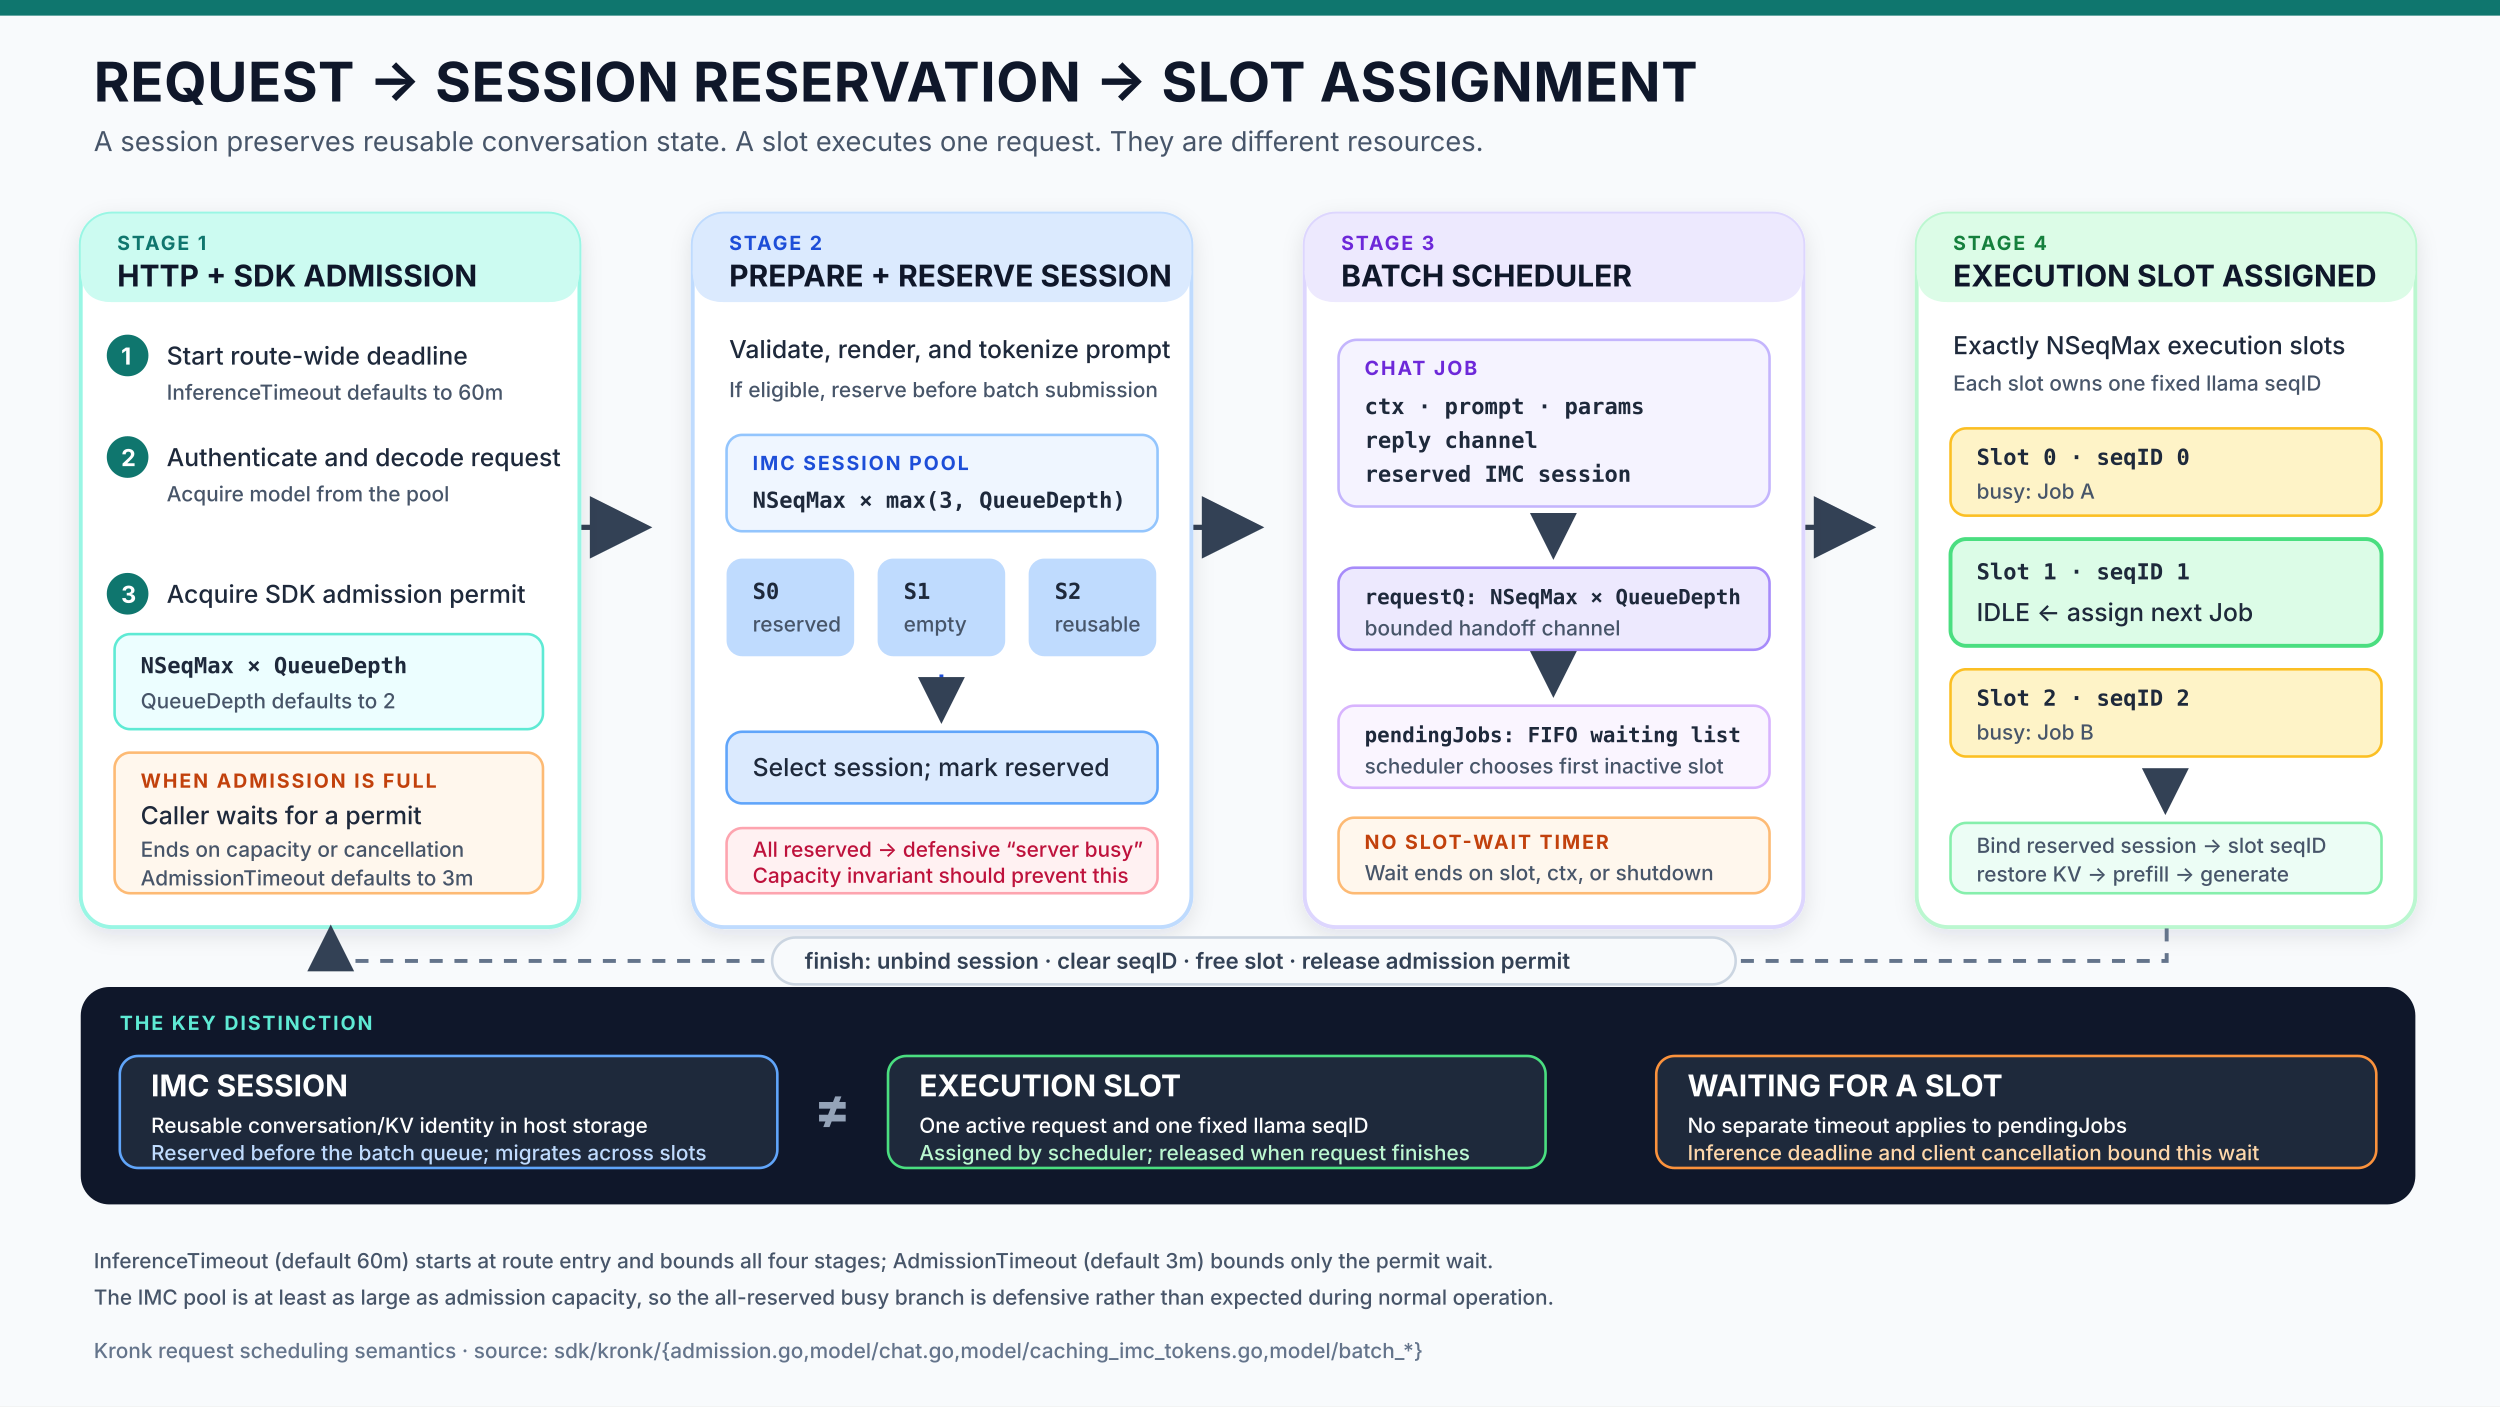
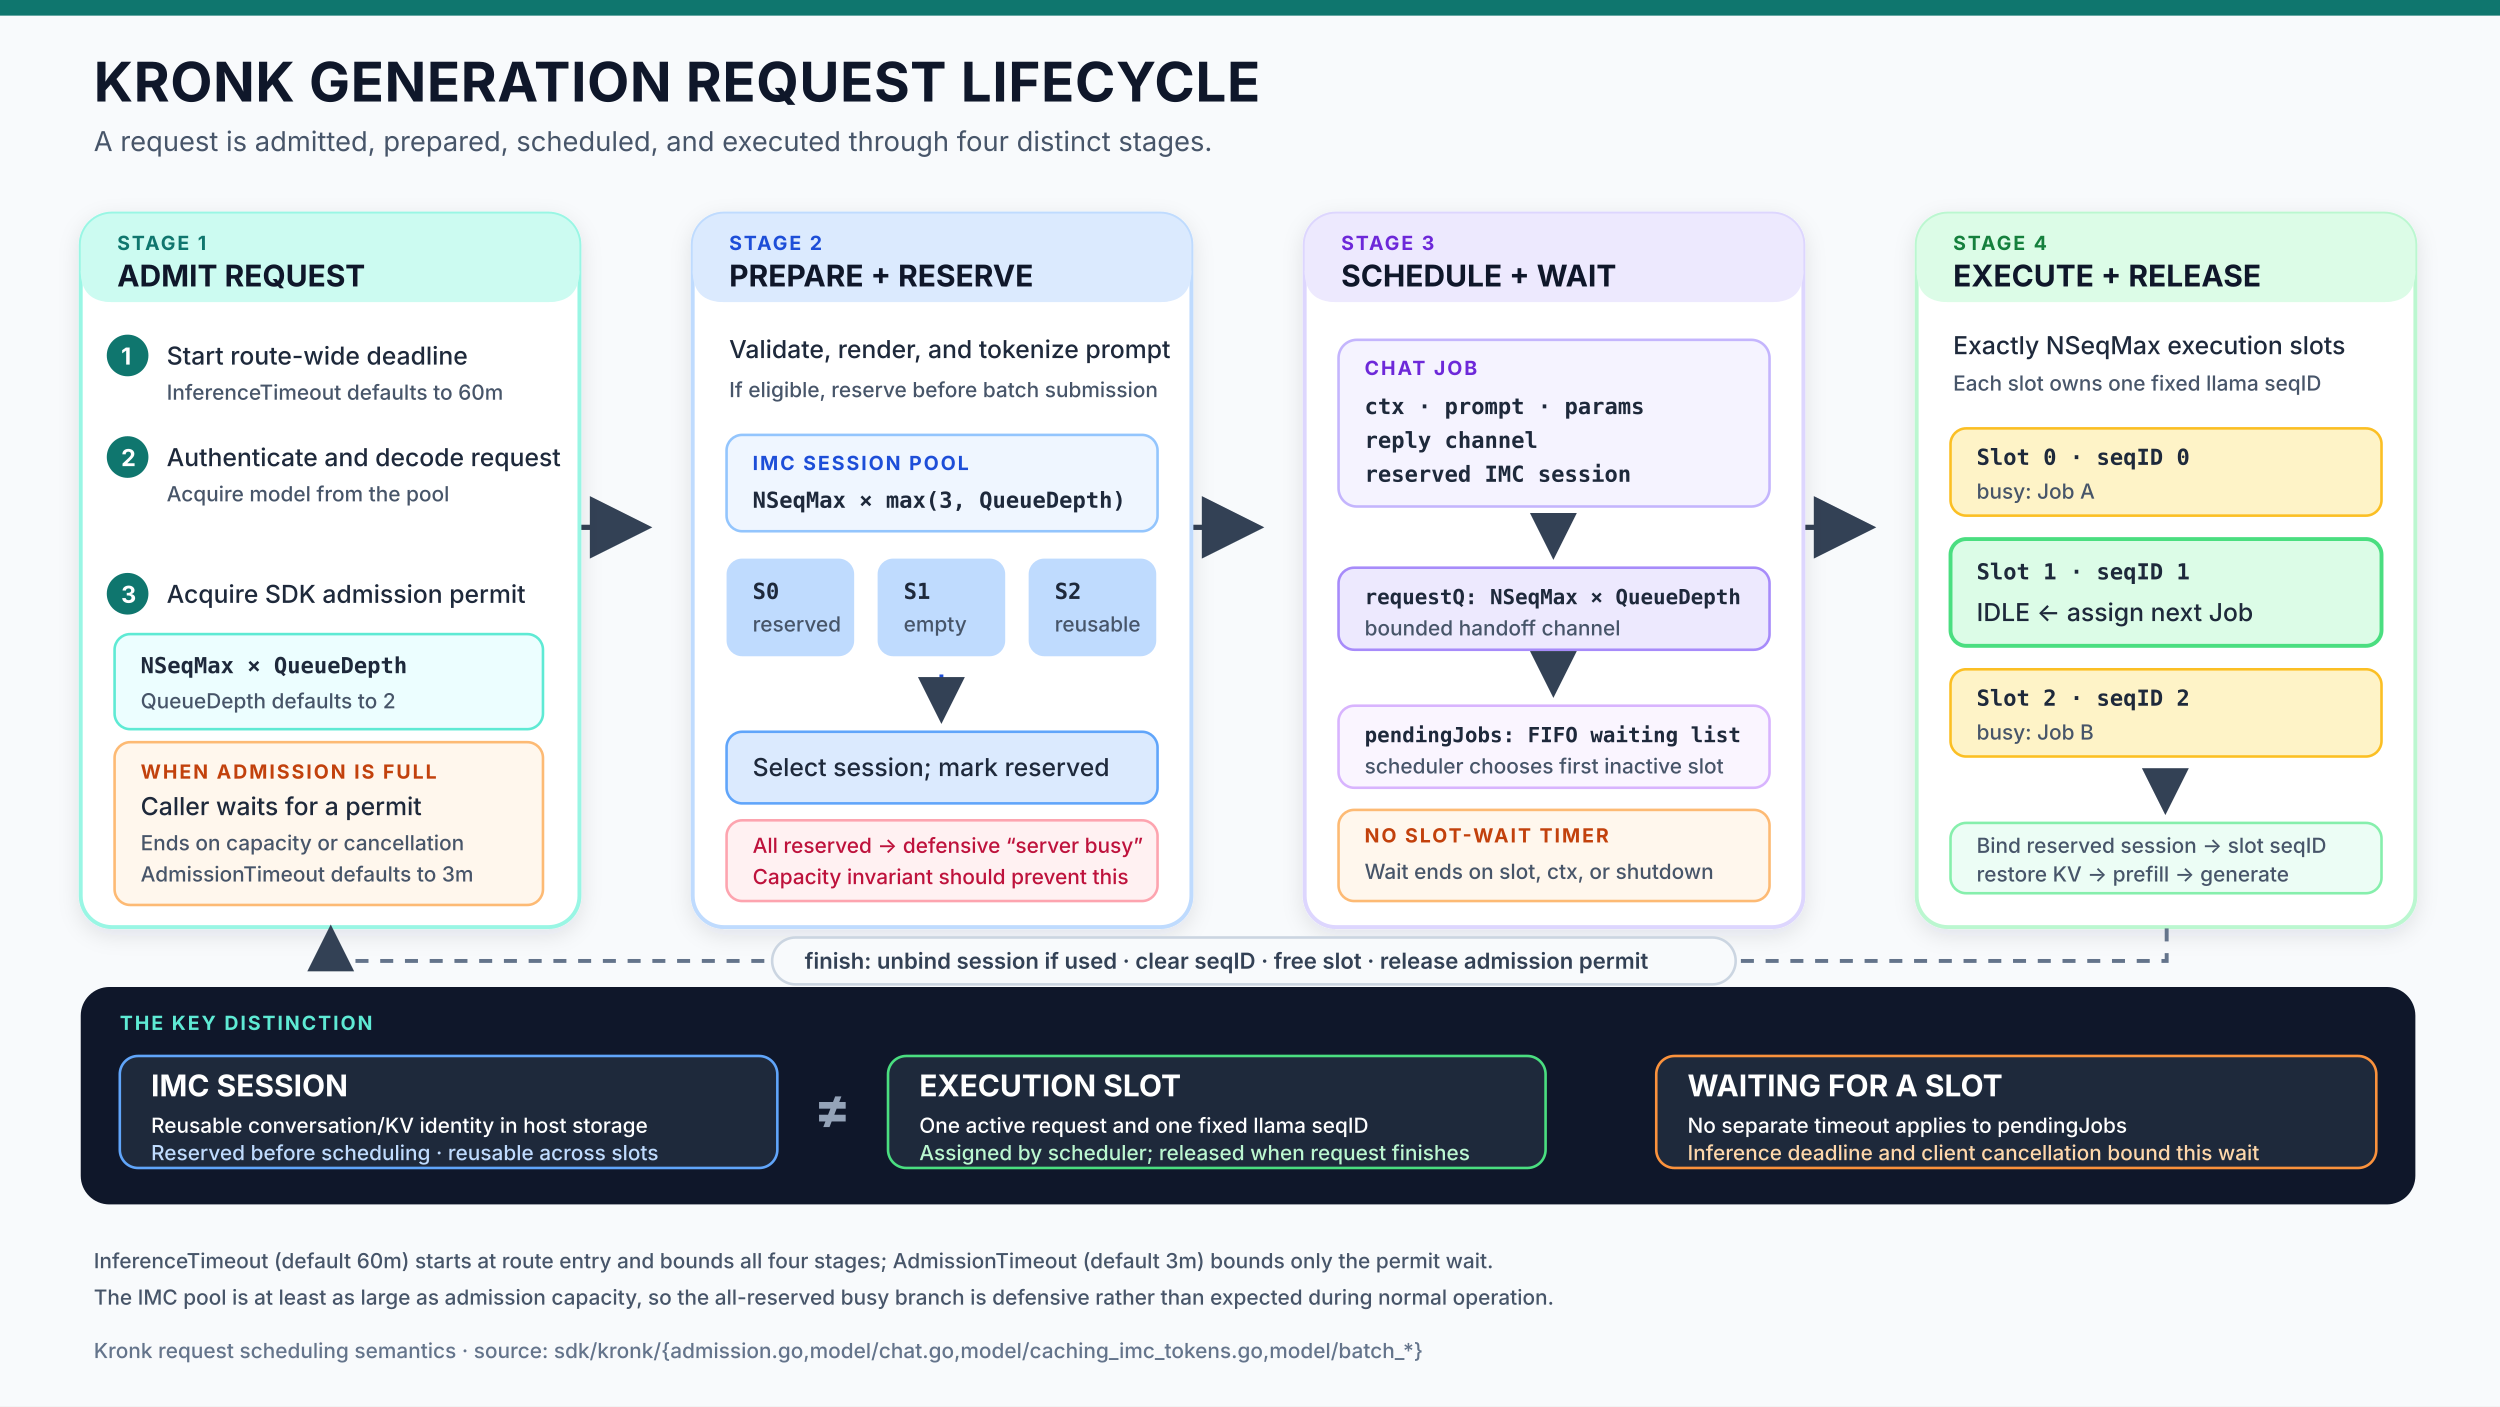
<svg xmlns="http://www.w3.org/2000/svg" width="1920" height="1080" viewBox="0 0 1920 1080" role="img" aria-labelledby="title desc">
  <defs>
    <filter id="shadow" x="-10%" y="-10%" width="120%" height="130%">
      <feDropShadow dx="0" dy="5" stdDeviation="8" flood-color="#0f172a" flood-opacity="0.10" />
    </filter>
    <marker id="arrow" markerWidth="12" markerHeight="12" refX="10" refY="6" orient="auto" markerUnits="strokeWidth">
      <path d="M 0 0 L 12 6 L 0 12 z" fill="#334155" />
    </marker>
    <style>
      .title { font: 700 42px Inter, ui-sans-serif, system-ui, sans-serif; fill: #0f172a; letter-spacing: 0.5px; }
      .subtitle { font: 400 21px Inter, ui-sans-serif, system-ui, sans-serif; fill: #475569; }
      .stage { font: 700 23px Inter, ui-sans-serif, system-ui, sans-serif; fill: #0f172a; }
      .eyebrow { font: 700 15px Inter, ui-sans-serif, system-ui, sans-serif; letter-spacing: 1.5px; }
      .body { font: 500 19px Inter, ui-sans-serif, system-ui, sans-serif; fill: #1e293b; }
      .small { font: 500 16px Inter, ui-sans-serif, system-ui, sans-serif; fill: #475569; }
      .mono { font: 600 17px ui-monospace, SFMono-Regular, Menlo, Consolas, monospace; fill: #1e293b; }
      .compact { font-size: 16px; }
      .note { font: 600 17px Inter, ui-sans-serif, system-ui, sans-serif; fill: #334155; }
      .white { fill: #ffffff; }
      .muted { fill: #64748b; }
    </style>
  </defs>
  <rect width="1920" height="1080" fill="#f8fafc" />
  <rect x="0" y="0" width="1920" height="12" fill="#0f766e" />
-   <text class="title" x="72" y="78">REQUEST → SESSION RESERVATION → SLOT ASSIGNMENT</text>
-   <text class="subtitle" x="72" y="116">A session preserves reusable conversation state. A slot executes one request. They are different resources.</text>
+   <text class="title" x="72" y="78">KRONK GENERATION REQUEST LIFECYCLE</text>
+   <text class="subtitle" x="72" y="116">A request is admitted, prepared, scheduled, and executed through four distinct stages.</text>
  <path d="M 445 405 L 493 405" stroke="#334155" stroke-width="4" fill="none" marker-end="url(#arrow)" />
  <path d="M 915 405 L 963 405" stroke="#334155" stroke-width="4" fill="none" marker-end="url(#arrow)" />
  <path d="M 1385 405 L 1433 405" stroke="#334155" stroke-width="4" fill="none" marker-end="url(#arrow)" />
  <g filter="url(#shadow)">
    <rect x="62" y="164" width="383" height="548" rx="24" fill="#ffffff" stroke="#99f6e4" stroke-width="3" />
  </g>
  <rect x="62" y="164" width="383" height="68" rx="24" fill="#ccfbf1" />
  <path d="M 62 208 Q 62 232 86 232 H 421 Q 445 232 445 208" fill="#ccfbf1" />
  <text class="eyebrow" x="90" y="192" fill="#0f766e">STAGE 1</text>
-   <text class="stage" x="90" y="220">HTTP + SDK ADMISSION</text>
+   <text class="stage" x="90" y="220">ADMIT REQUEST</text>
  <circle cx="98" cy="273" r="16" fill="#0f766e" />
  <text class="white" x="93" y="280" style="font:700 18px Inter, sans-serif">1</text>
  <text class="body" x="128" y="280">Start route-wide deadline</text>
  <text class="small" x="128" y="307">InferenceTimeout defaults to 60m</text>
  <circle cx="98" cy="351" r="16" fill="#0f766e" />
  <text class="white" x="93" y="358" style="font:700 18px Inter, sans-serif">2</text>
  <text class="body" x="128" y="358">Authenticate and decode request</text>
  <text class="small" x="128" y="385">Acquire model from the pool</text>
  <circle cx="98" cy="456" r="16" fill="#0f766e" />
  <text class="white" x="93" y="463" style="font:700 18px Inter, sans-serif">3</text>
  <text class="body" x="128" y="463">Acquire SDK admission permit</text>
  <rect x="88" y="487" width="329" height="73" rx="12" fill="#ecfeff" stroke="#5eead4" stroke-width="2" />
  <text class="mono" x="108" y="517">NSeqMax × QueueDepth</text>
  <text class="small" x="108" y="544">QueueDepth defaults to 2</text>
-   <rect x="88" y="578" width="329" height="108" rx="12" fill="#fff7ed" stroke="#fdba74" stroke-width="2" />
-   <text class="eyebrow" x="108" y="605" fill="#c2410c">WHEN ADMISSION IS FULL</text>
-   <text class="body" x="108" y="633">Caller waits for a permit</text>
-   <text class="small" x="108" y="658">Ends on capacity or cancellation</text>
-   <text class="small" x="108" y="680">AdmissionTimeout defaults to 3m</text>
+   <rect x="88" y="570" width="329" height="125" rx="12" fill="#fff7ed" stroke="#fdba74" stroke-width="2" />
+   <text class="eyebrow" x="108" y="598" fill="#c2410c">WHEN ADMISSION IS FULL</text>
+   <text class="body" x="108" y="626">Caller waits for a permit</text>
+   <text class="small" x="108" y="653">Ends on capacity or cancellation</text>
+   <text class="small" x="108" y="677">AdmissionTimeout defaults to 3m</text>
  <g filter="url(#shadow)">
    <rect x="532" y="164" width="383" height="548" rx="24" fill="#ffffff" stroke="#bfdbfe" stroke-width="3" />
  </g>
  <rect x="532" y="164" width="383" height="68" rx="24" fill="#dbeafe" />
  <path d="M 532 208 Q 532 232 556 232 H 891 Q 915 232 915 208" fill="#dbeafe" />
  <text class="eyebrow" x="560" y="192" fill="#1d4ed8">STAGE 2</text>
-   <text class="stage" x="560" y="220">PREPARE + RESERVE SESSION</text>
+   <text class="stage" x="560" y="220">PREPARE + RESERVE</text>
  <text class="body" x="560" y="275">Validate, render, and tokenize prompt</text>
  <text class="small" x="560" y="305">If eligible, reserve before batch submission</text>
  <rect x="558" y="334" width="331" height="74" rx="12" fill="#eff6ff" stroke="#93c5fd" stroke-width="2" />
  <text class="eyebrow" x="578" y="361" fill="#1d4ed8">IMC SESSION POOL</text>
  <text class="mono" x="578" y="390">NSeqMax × max(3, QueueDepth)</text>
  <rect x="558" y="429" width="98" height="75" rx="12" fill="#bfdbfe" />
  <rect x="674" y="429" width="98" height="75" rx="12" fill="#bfdbfe" />
  <rect x="790" y="429" width="98" height="75" rx="12" fill="#bfdbfe" />
  <text class="mono" x="578" y="460">S0</text>
  <text class="small" x="578" y="485">reserved</text>
  <text class="mono" x="694" y="460">S1</text>
  <text class="small" x="694" y="485">empty</text>
  <text class="mono" x="810" y="460">S2</text>
  <text class="small" x="810" y="485">reusable</text>
  <path d="M 723 518 L 723 550" stroke="#1d4ed8" stroke-width="3" marker-end="url(#arrow)" />
  <rect x="558" y="562" width="331" height="55" rx="12" fill="#dbeafe" stroke="#60a5fa" stroke-width="2" />
  <text class="body" x="578" y="596">Select session; mark reserved</text>
-   <rect x="558" y="636" width="331" height="50" rx="12" fill="#fff1f2" stroke="#fda4af" stroke-width="2" />
-   <text class="small" x="578" y="658" style="fill:#be123c">All reserved → defensive “server busy”</text>
-   <text class="small" x="578" y="678" style="fill:#be123c">Capacity invariant should prevent this</text>
+   <rect x="558" y="630" width="331" height="62" rx="12" fill="#fff1f2" stroke="#fda4af" stroke-width="2" />
+   <text class="small" x="578" y="655" style="fill:#be123c">All reserved → defensive “server busy”</text>
+   <text class="small" x="578" y="679" style="fill:#be123c">Capacity invariant should prevent this</text>
  <g filter="url(#shadow)">
    <rect x="1002" y="164" width="383" height="548" rx="24" fill="#ffffff" stroke="#ddd6fe" stroke-width="3" />
  </g>
  <rect x="1002" y="164" width="383" height="68" rx="24" fill="#ede9fe" />
  <path d="M 1002 208 Q 1002 232 1026 232 H 1361 Q 1385 232 1385 208" fill="#ede9fe" />
  <text class="eyebrow" x="1030" y="192" fill="#6d28d9">STAGE 3</text>
-   <text class="stage" x="1030" y="220">BATCH SCHEDULER</text>
+   <text class="stage" x="1030" y="220">SCHEDULE + WAIT</text>
  <rect x="1028" y="261" width="331" height="128" rx="14" fill="#f5f3ff" stroke="#c4b5fd" stroke-width="2" />
  <text class="eyebrow" x="1048" y="288" fill="#6d28d9">CHAT JOB</text>
  <text class="mono" x="1048" y="318">ctx · prompt · params</text>
  <text class="mono" x="1048" y="344">reply channel</text>
  <text class="mono" x="1048" y="370">reserved IMC session</text>
  <path d="M 1193 401 L 1193 424" stroke="#6d28d9" stroke-width="3" marker-end="url(#arrow)" />
  <rect x="1028" y="436" width="331" height="63" rx="12" fill="#ede9fe" stroke="#a78bfa" stroke-width="2" />
  <text class="mono compact" x="1048" y="464">requestQ: NSeqMax × QueueDepth</text>
  <text class="small" x="1048" y="488">bounded handoff channel</text>
  <path d="M 1193 511 L 1193 530" stroke="#6d28d9" stroke-width="3" marker-end="url(#arrow)" />
  <rect x="1028" y="542" width="331" height="63" rx="12" fill="#faf5ff" stroke="#d8b4fe" stroke-width="2" />
  <text class="mono compact" x="1048" y="570">pendingJobs: FIFO waiting list</text>
  <text class="small" x="1048" y="594">scheduler chooses first inactive slot</text>
-   <rect x="1028" y="628" width="331" height="58" rx="12" fill="#fff7ed" stroke="#fdba74" stroke-width="2" />
-   <text class="eyebrow" x="1048" y="652" fill="#c2410c">NO SLOT-WAIT TIMER</text>
-   <text class="small" x="1048" y="676">Wait ends on slot, ctx, or shutdown</text>
+   <rect x="1028" y="622" width="331" height="70" rx="12" fill="#fff7ed" stroke="#fdba74" stroke-width="2" />
+   <text class="eyebrow" x="1048" y="647" fill="#c2410c">NO SLOT-WAIT TIMER</text>
+   <text class="small" x="1048" y="675">Wait ends on slot, ctx, or shutdown</text>
  <g filter="url(#shadow)">
    <rect x="1472" y="164" width="383" height="548" rx="24" fill="#ffffff" stroke="#bbf7d0" stroke-width="3" />
  </g>
  <rect x="1472" y="164" width="383" height="68" rx="24" fill="#dcfce7" />
  <path d="M 1472 208 Q 1472 232 1496 232 H 1831 Q 1855 232 1855 208" fill="#dcfce7" />
  <text class="eyebrow" x="1500" y="192" fill="#15803d">STAGE 4</text>
-   <text class="stage" x="1500" y="220">EXECUTION SLOT ASSIGNED</text>
+   <text class="stage" x="1500" y="220">EXECUTE + RELEASE</text>
  <text class="body" x="1500" y="272">Exactly NSeqMax execution slots</text>
  <text class="small" x="1500" y="300">Each slot owns one fixed llama seqID</text>
  <rect x="1498" y="329" width="331" height="67" rx="12" fill="#fef3c7" stroke="#fbbf24" stroke-width="2" />
  <text class="mono" x="1518" y="357">Slot 0 · seqID 0</text>
  <text class="small" x="1518" y="383">busy: Job A</text>
  <rect x="1498" y="414" width="331" height="82" rx="12" fill="#dcfce7" stroke="#4ade80" stroke-width="3" />
  <text class="mono" x="1518" y="445">Slot 1 · seqID 1</text>
  <text class="body" x="1518" y="477">IDLE ← assign next Job</text>
  <rect x="1498" y="514" width="331" height="67" rx="12" fill="#fef3c7" stroke="#fbbf24" stroke-width="2" />
  <text class="mono" x="1518" y="542">Slot 2 · seqID 2</text>
  <text class="small" x="1518" y="568">busy: Job B</text>
  <path d="M 1663 593 L 1663 620" stroke="#15803d" stroke-width="3" marker-end="url(#arrow)" />
  <rect x="1498" y="632" width="331" height="54" rx="12" fill="#ecfdf5" stroke="#86efac" stroke-width="2" />
  <text class="small" x="1518" y="655">Bind reserved session → slot seqID</text>
  <text class="small" x="1518" y="677">restore KV → prefill → generate</text>
  <rect x="62" y="758" width="1793" height="167" rx="22" fill="#0f172a" />
  <text class="eyebrow" x="92" y="791" fill="#5eead4">THE KEY DISTINCTION</text>
  <rect x="92" y="811" width="505" height="86" rx="14" fill="#1e293b" stroke="#60a5fa" stroke-width="2" />
  <text class="stage white" x="116" y="842">IMC SESSION</text>
  <text class="small white" x="116" y="870">Reusable conversation/KV identity in host storage</text>
-   <text class="small" x="116" y="891" style="fill:#bfdbfe">Reserved before the batch queue; migrates across slots</text>
+   <text class="small" x="116" y="891" style="fill:#bfdbfe">Reserved before scheduling · reusable across slots</text>
  <text x="625" y="866" style="font:700 42px Inter, sans-serif; fill:#94a3b8">≠</text>
  <rect x="682" y="811" width="505" height="86" rx="14" fill="#1e293b" stroke="#4ade80" stroke-width="2" />
  <text class="stage white" x="706" y="842">EXECUTION SLOT</text>
  <text class="small white" x="706" y="870">One active request and one fixed llama seqID</text>
  <text class="small" x="706" y="891" style="fill:#bbf7d0">Assigned by scheduler; released when request finishes</text>
  <rect x="1272" y="811" width="553" height="86" rx="14" fill="#1e293b" stroke="#fb923c" stroke-width="2" />
  <text class="stage white" x="1296" y="842">WAITING FOR A SLOT</text>
  <text class="small white" x="1296" y="870">No separate timeout applies to pendingJobs</text>
  <text class="small" x="1296" y="891" style="fill:#fed7aa">Inference deadline and client cancellation bound this wait</text>
  <path d="M 1664 713 L 1664 738 L 254 738 L 254 716" stroke="#64748b" stroke-width="3" fill="none" stroke-dasharray="10 9" marker-end="url(#arrow)" />
  <rect x="593" y="720" width="740" height="36" rx="18" fill="#f8fafc" stroke="#cbd5e1" stroke-width="2" />
-   <text class="note" x="618" y="744">finish: unbind session · clear seqID · free slot · release admission permit</text>
+   <text class="note" x="618" y="744">finish: unbind session if used · clear seqID · free slot · release admission permit</text>
  <text class="small" x="72" y="974">InferenceTimeout (default 60m) starts at route entry and bounds all four stages; AdmissionTimeout (default 3m) bounds only the permit wait.</text>
  <text class="small" x="72" y="1002">The IMC pool is at least as large as admission capacity, so the all-reserved busy branch is defensive rather than expected during normal operation.</text>
  <text class="small muted" x="72" y="1043">Kronk request scheduling semantics · source: sdk/kronk/{admission.go,model/chat.go,model/caching_imc_tokens.go,model/batch_*}</text>
</svg>
